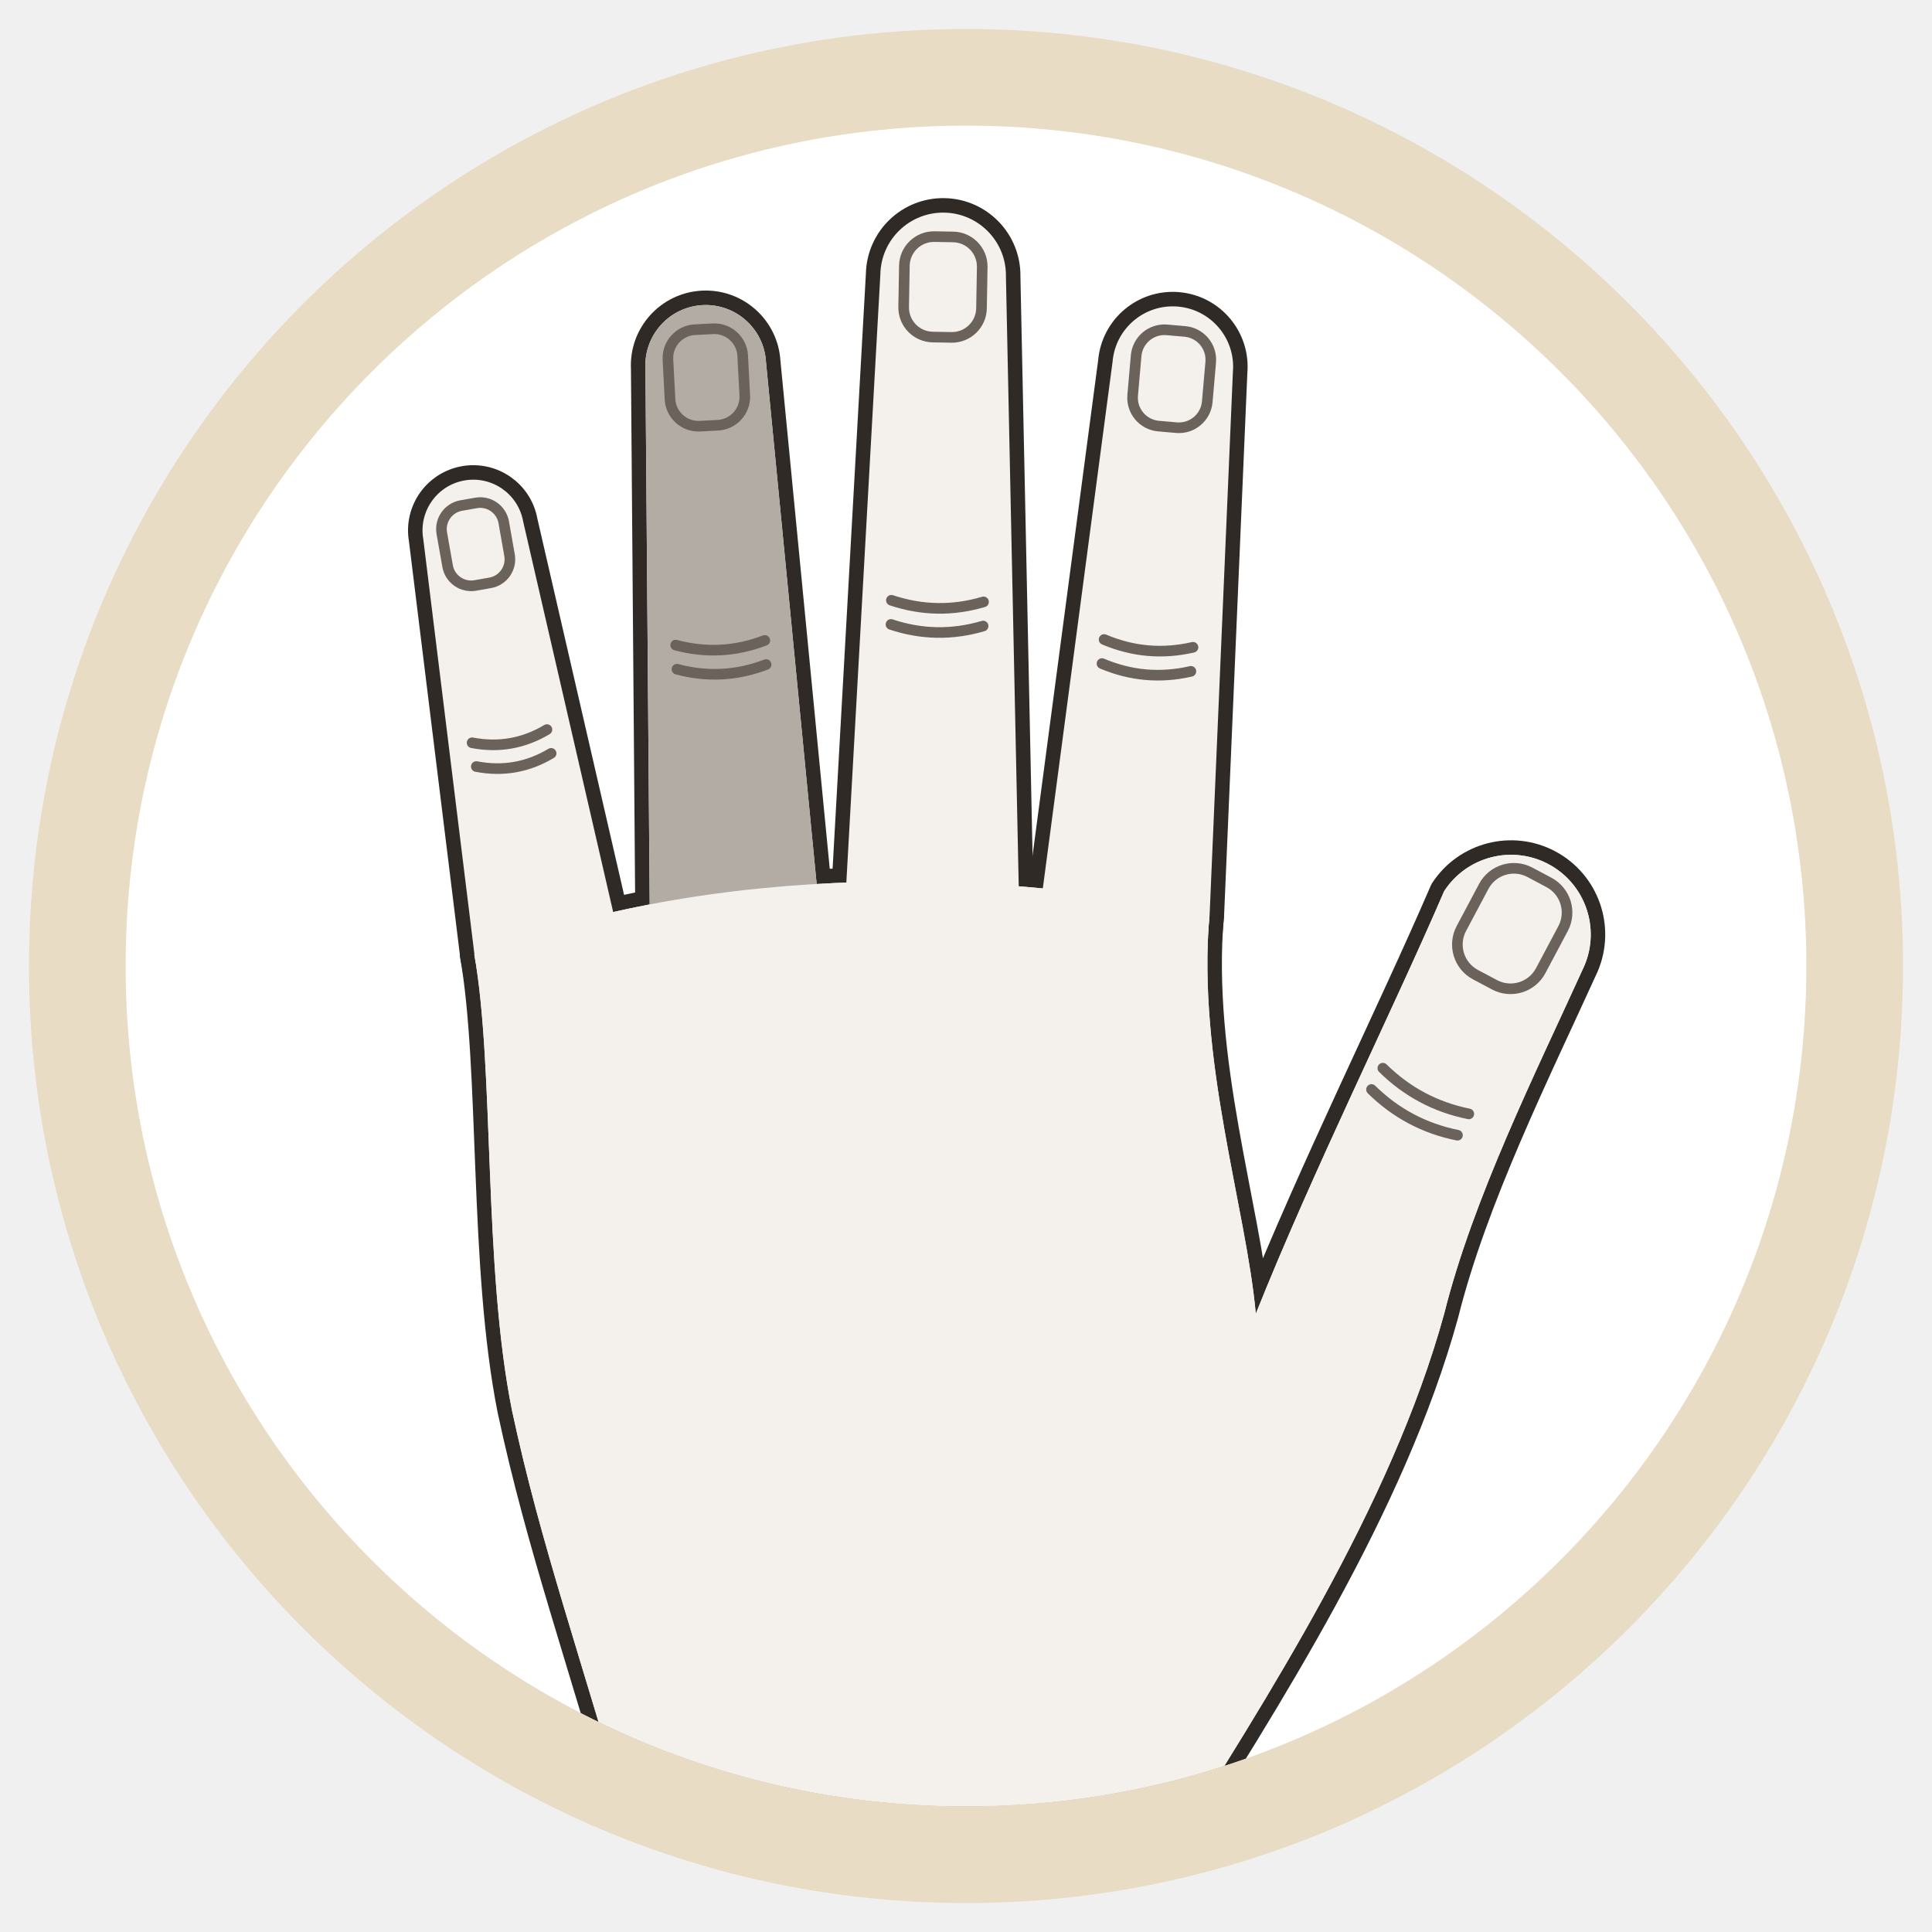
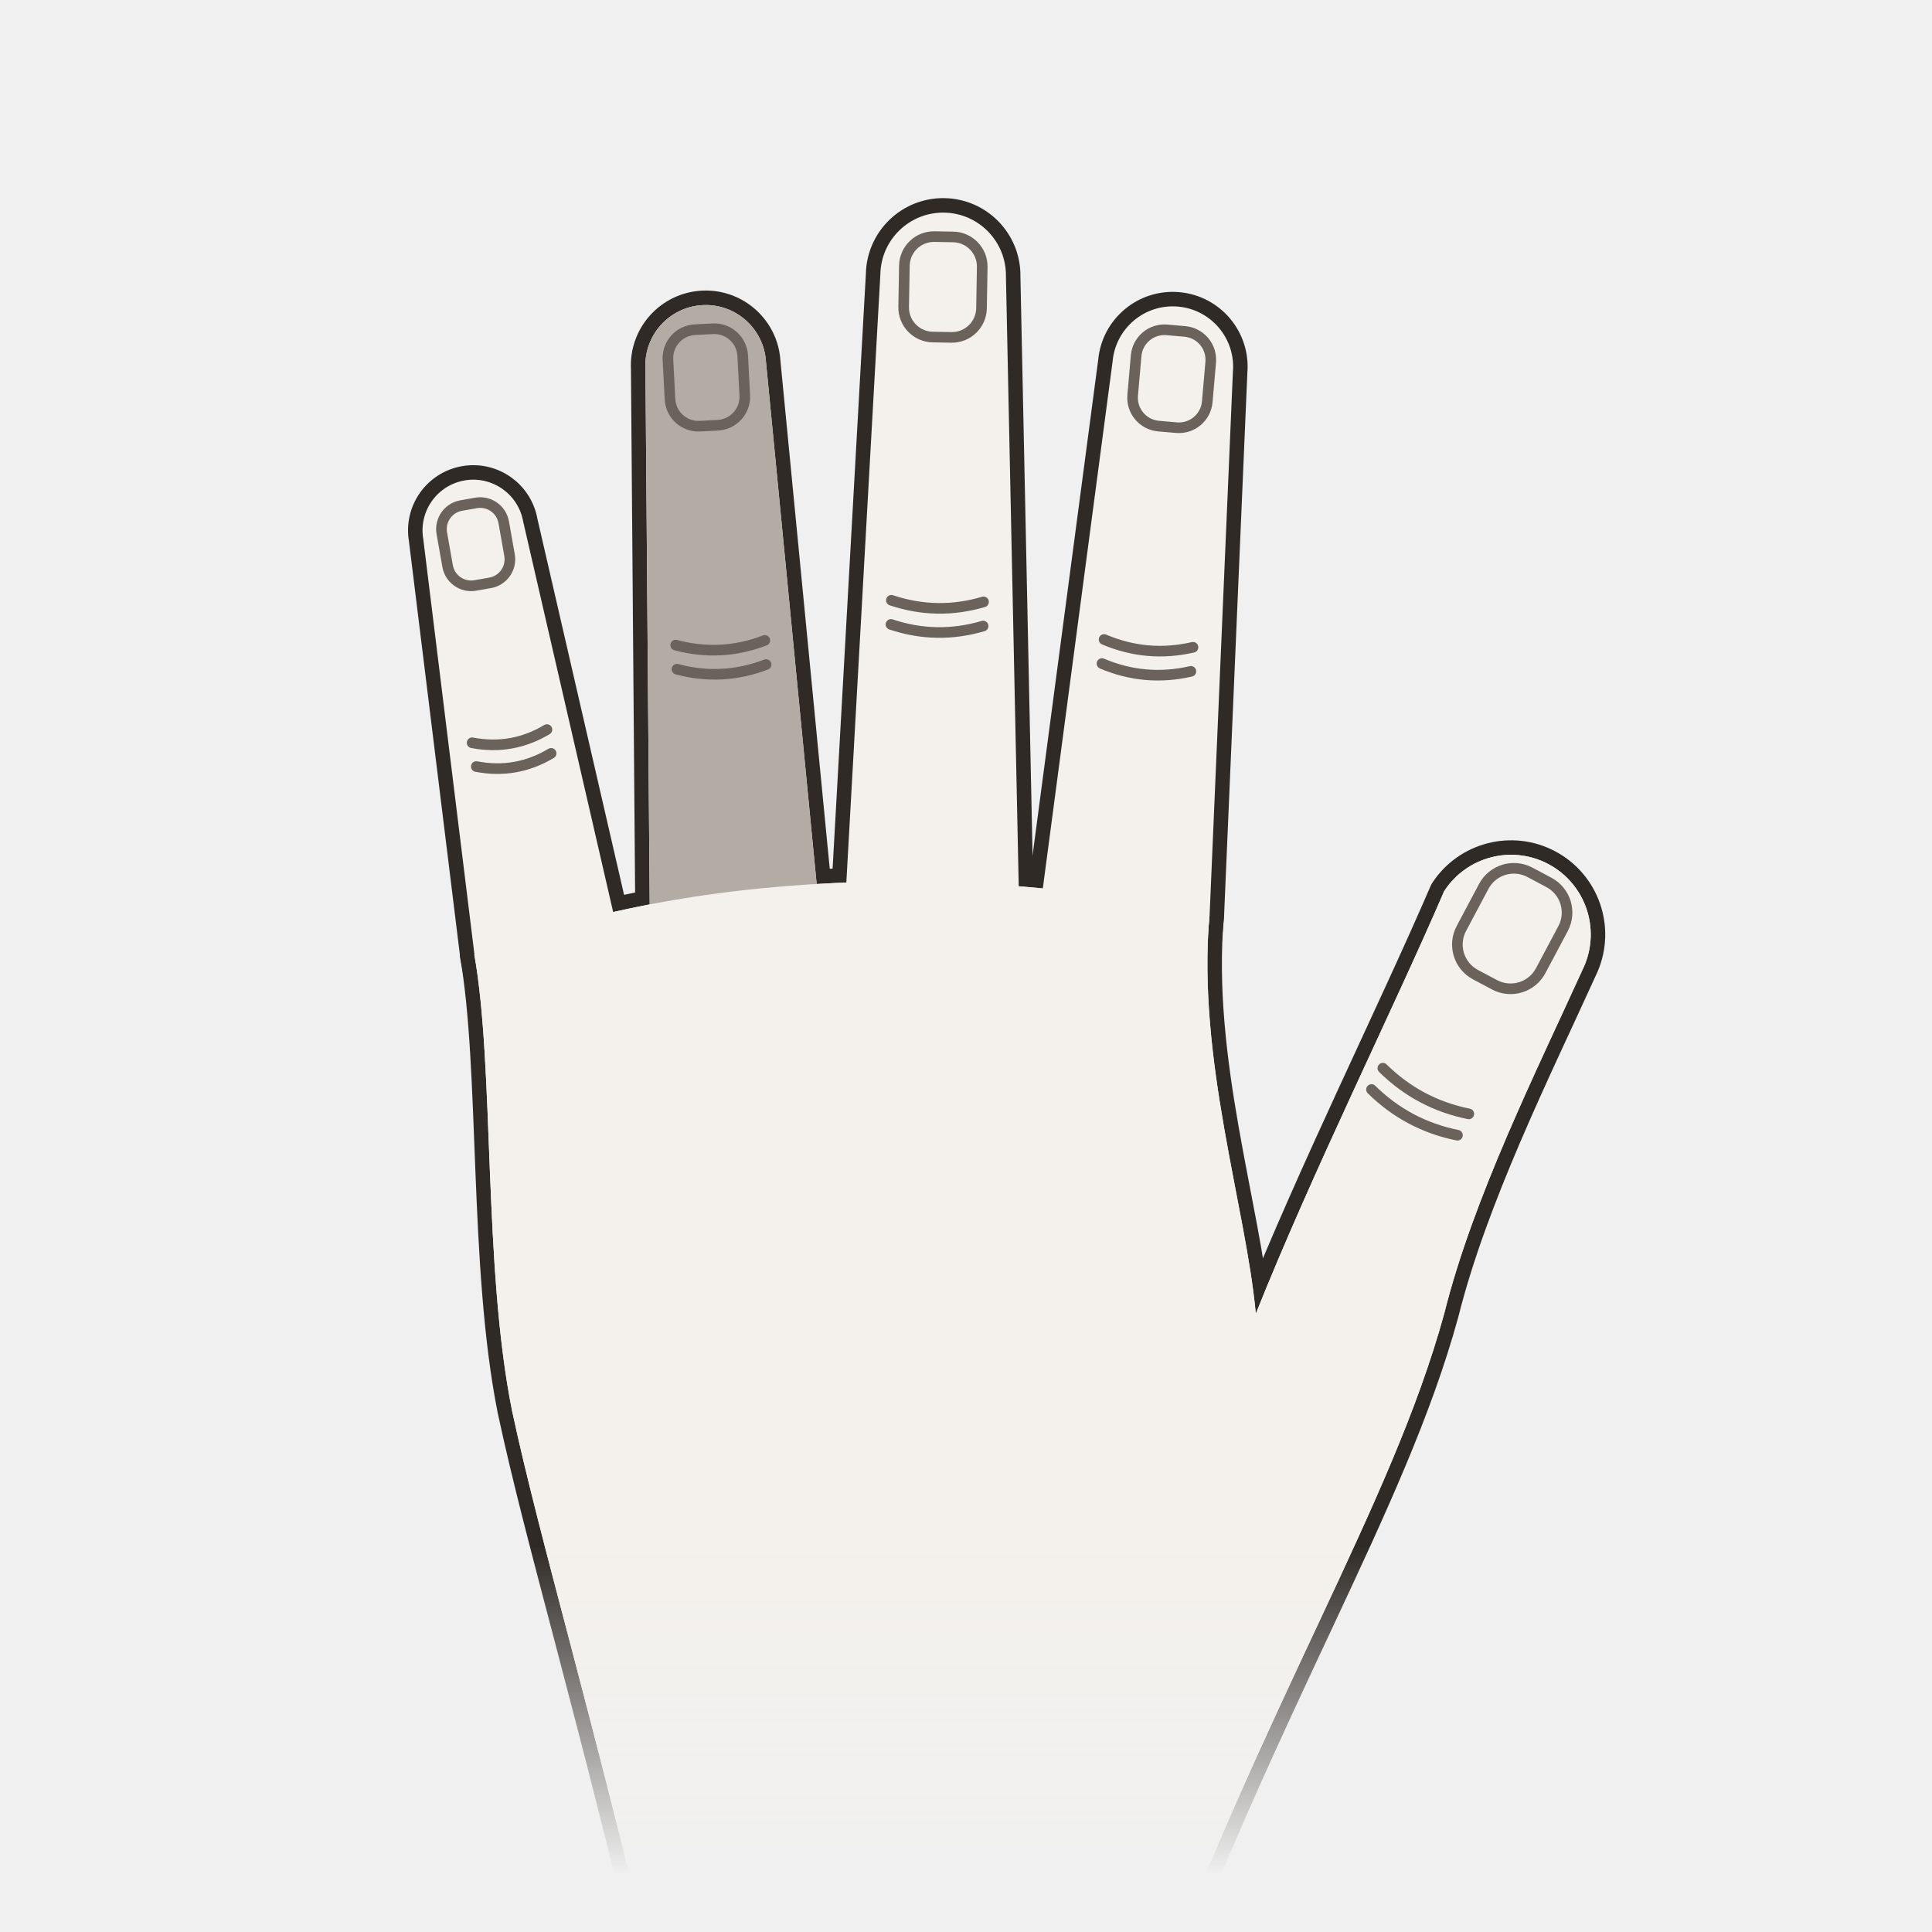
<svg xmlns="http://www.w3.org/2000/svg" viewBox="0 0 400 400" width="400" height="400">
  <defs>
-     <clipPath id="inside">
-       <circle cx="200" cy="200" r="174" />
-     </clipPath>
    <clipPath id="thumb">
      <path d="M140,272 Q120,290 98,294 L20,310 L20,120 L145,120 L143,190 Z" />
    </clipPath>
+     <linearGradient id="wrist" x1="0" y1="0" x2="0" y2="400" gradientUnits="userSpaceOnUse">
+       <stop offset="0.8" stop-color="#fff" />
+       <stop offset="0.97" stop-color="#fff" stop-opacity="0" />
+     </linearGradient>
+     <mask id="fade" maskUnits="userSpaceOnUse" x="0" y="0" width="400" height="400">
+       <rect width="400" height="400" fill="url(#wrist)" />
+     </mask>
  </defs>
-   <circle cx="200" cy="200" r="174" fill="#fff" />
-   <g clip-path="url(#inside)" transform="translate(400 0) scale(-1 1)">
-     <g stroke="#2f2a26" stroke-width="6" stroke-linejoin="round" fill="#2f2a26">
-       <path d="M158,384 C138,352 112,312 101,272 C95,248 82,222 72,200 A16.5,16.5 0 0 1 101,184.5 C112,210 128,242 140,272 C142,250 152.2,219.4 149.6,189.5 C190,180 252,178 301.8,197.6 C297.6,221.2 300,262 294,292 C288,320 280,342 268,384 Z" />
-       <path d="M-17.5,40 L-17.5,0 L-12.5,-112.5 A12.5,12.5 0 0 1 12.5,-112.5 L17.5,0 L17.5,40 Z" transform="translate(167 188) rotate(-5)" />
-       <path d="M-18,40 L-18,0 L-13,-130 A13,13 0 0 1 13,-130 L18,0 L18,40 Z" transform="translate(207 187) rotate(-1)" />
-       <path d="M-17.5,40 L-17.5,0 L-12.5,-112.5 A12.5,12.5 0 0 1 12.5,-112.5 L17.5,0 L17.5,40 Z" transform="translate(248 188) rotate(3)" />
-       <path d="M-15,40 L-15,0 L-10.5,-86.5 A10.5,10.5 0 0 1 10.5,-86.5 L15,0 L15,40 Z" transform="translate(287 195) rotate(10)" />
-     </g>
-     <g fill="#f4f1ec">
-       <path d="M158,384 C138,352 112,312 101,272 C95,248 82,222 72,200 A16.5,16.5 0 0 1 101,184.5 C112,210 128,242 140,272 C142,250 152.2,219.4 149.6,189.5 C190,180 252,178 301.8,197.6 C297.6,221.2 300,262 294,292 C288,320 280,342 268,384 Z" />
-       <path d="M-17.5,40 L-17.5,0 L-12.5,-112.5 A12.5,12.5 0 0 1 12.5,-112.5 L17.5,0 L17.5,40 Z" transform="translate(167 188) rotate(-5)" />
-       <path d="M-18,40 L-18,0 L-13,-130 A13,13 0 0 1 13,-130 L18,0 L18,40 Z" transform="translate(207 187) rotate(-1)" />
-       <path d="M-17.5,40 L-17.5,0 L-12.5,-112.5 A12.5,12.5 0 0 1 12.5,-112.5 L17.5,0 L17.5,40 Z" transform="translate(248 188) rotate(3)" />
-       <path d="M-15,40 L-15,0 L-10.5,-86.5 A10.5,10.5 0 0 1 10.5,-86.5 L15,0 L15,40 Z" transform="translate(287 195) rotate(10)" />
-     </g>
-     <path d="M-17.5,40 L-17.5,0 L-12.5,-112.5 A12.5,12.5 0 0 1 12.5,-112.5 L17.5,0 L17.5,40 Z" transform="translate(248 188) rotate(3)" fill="#b3aca4" />
-     <path d="M158,384 C138,352 112,312 101,272 C95,248 82,222 72,200 A16.5,16.5 0 0 1 101,184.5 C112,210 128,242 140,272 C142,250 152.2,219.4 149.6,189.5 C190,180 252,178 301.8,197.6 C297.6,221.2 300,262 294,292 C288,320 280,342 268,384 Z" fill="#f4f1ec" />
-     <g fill="none" stroke="#6b625b" stroke-width="2.2" stroke-linecap="round">
-       <rect x="-7.75" y="-120" width="15.5" height="20" rx="5.89" transform="translate(167 188) rotate(-5)" />
-       <rect x="-8.06" y="-138" width="16.12" height="20.8" rx="6.126" transform="translate(207 187) rotate(-1)" />
-       <rect x="-7.75" y="-120" width="15.5" height="20" rx="5.89" transform="translate(248 188) rotate(3)" />
-       <rect x="-6.51" y="-92" width="13.02" height="16.8" rx="4.948" transform="translate(287 195) rotate(10)" />
-       <rect x="-9.3" y="-91" width="18.6" height="24" rx="7.068" transform="translate(124 262) rotate(-28)" />
-       <path d="M-9.24,-55 Q0,-52 9.24,-55 M-9.24,-50 Q0,-47 9.24,-50" transform="translate(167 188) rotate(-5)" />
-       <path d="M-9.54,-62.56 Q0,-59.56 9.54,-62.56 M-9.54,-57.56 Q0,-54.56 9.54,-57.56" transform="translate(207 187) rotate(-1)" />
-       <path d="M-9.24,-55 Q0,-52 9.24,-55 M-9.24,-50 Q0,-47 9.24,-50" transform="translate(248 188) rotate(3)" />
-       <path d="M-7.866,-43.24 Q0,-40.24 7.866,-43.24 M-7.866,-38.24 Q0,-35.24 7.866,-38.24" transform="translate(287 195) rotate(10)" />
-       <path d="M-10.08,-40.9 Q0,-37.9 10.08,-40.9 M-10.08,-35.9 Q0,-32.9 10.08,-35.9" transform="translate(124 262) rotate(-28)" />
+   <g mask="url(#fade)">
+     <g transform="translate(400 0) scale(-1 1)">
+       <g stroke="#2f2a26" stroke-width="6" stroke-linejoin="round" fill="#2f2a26">
+         <path d="M163,420 C138,352 112,312 101,272 C95,248 82,222 72,200 A16.5,16.5 0 0 1 101,184.5 C112,210 128,242 140,272 C142,250 152.2,219.4 149.6,189.5 C190,180 252,178 301.8,197.6 C297.6,221.2 300,262 294,292 C288,320 278,352 262,420 Z" />
+         <path d="M-17.5,40 L-17.5,0 L-12.5,-112.5 A12.5,12.5 0 0 1 12.5,-112.5 L17.5,0 L17.5,40 Z" transform="translate(167 188) rotate(-5)" />
+         <path d="M-18,40 L-18,0 L-13,-130 A13,13 0 0 1 13,-130 L18,0 L18,40 Z" transform="translate(207 187) rotate(-1)" />
+         <path d="M-17.5,40 L-17.5,0 L-12.5,-112.5 A12.5,12.5 0 0 1 12.5,-112.5 L17.5,0 L17.5,40 Z" transform="translate(248 188) rotate(3)" />
+         <path d="M-15,40 L-15,0 L-10.5,-86.5 A10.5,10.5 0 0 1 10.5,-86.5 L15,0 L15,40 Z" transform="translate(287 195) rotate(10)" />
+       </g>
+       <g fill="#f4f1ec">
+         <path d="M163,420 C138,352 112,312 101,272 C95,248 82,222 72,200 A16.5,16.5 0 0 1 101,184.5 C112,210 128,242 140,272 C142,250 152.2,219.4 149.6,189.5 C190,180 252,178 301.8,197.6 C297.6,221.2 300,262 294,292 C288,320 278,352 262,420 Z" />
+         <path d="M-17.5,40 L-17.5,0 L-12.5,-112.5 A12.5,12.5 0 0 1 12.5,-112.5 L17.5,0 L17.5,40 Z" transform="translate(167 188) rotate(-5)" />
+         <path d="M-18,40 L-18,0 L-13,-130 A13,13 0 0 1 13,-130 L18,0 L18,40 Z" transform="translate(207 187) rotate(-1)" />
+         <path d="M-17.5,40 L-17.5,0 L-12.5,-112.5 A12.5,12.5 0 0 1 12.5,-112.5 L17.5,0 L17.5,40 Z" transform="translate(248 188) rotate(3)" />
+         <path d="M-15,40 L-15,0 L-10.5,-86.5 A10.5,10.5 0 0 1 10.5,-86.5 L15,0 L15,40 Z" transform="translate(287 195) rotate(10)" />
+       </g>
+       <path d="M-17.5,40 L-17.5,0 L-12.5,-112.5 A12.5,12.5 0 0 1 12.5,-112.5 L17.5,0 L17.5,40 Z" transform="translate(248 188) rotate(3)" fill="#b3aca4" />
+       <path d="M163,420 C138,352 112,312 101,272 C95,248 82,222 72,200 A16.5,16.5 0 0 1 101,184.5 C112,210 128,242 140,272 C142,250 152.2,219.4 149.6,189.5 C190,180 252,178 301.8,197.6 C297.6,221.2 300,262 294,292 C288,320 278,352 262,420 Z" fill="#f4f1ec" />
+       <g fill="none" stroke="#6b625b" stroke-width="2.2" stroke-linecap="round">
+         <rect x="-7.75" y="-120" width="15.5" height="20" rx="5.89" transform="translate(167 188) rotate(-5)" />
+         <rect x="-8.06" y="-138" width="16.12" height="20.8" rx="6.126" transform="translate(207 187) rotate(-1)" />
+         <rect x="-7.75" y="-120" width="15.5" height="20" rx="5.89" transform="translate(248 188) rotate(3)" />
+         <rect x="-6.51" y="-92" width="13.02" height="16.8" rx="4.948" transform="translate(287 195) rotate(10)" />
+         <rect x="-9.3" y="-91" width="18.6" height="24" rx="7.068" transform="translate(124 262) rotate(-28)" />
+         <path d="M-9.24,-55 Q0,-52 9.24,-55 M-9.24,-50 Q0,-47 9.24,-50" transform="translate(167 188) rotate(-5)" />
+         <path d="M-9.54,-62.56 Q0,-59.56 9.54,-62.56 M-9.54,-57.56 Q0,-54.56 9.54,-57.56" transform="translate(207 187) rotate(-1)" />
+         <path d="M-9.24,-55 Q0,-52 9.24,-55 M-9.24,-50 Q0,-47 9.24,-50" transform="translate(248 188) rotate(3)" />
+         <path d="M-7.866,-43.24 Q0,-40.24 7.866,-43.24 M-7.866,-38.24 Q0,-35.24 7.866,-38.24" transform="translate(287 195) rotate(10)" />
+         <path d="M-10.08,-40.9 Q0,-37.9 10.08,-40.9 M-10.08,-35.9 Q0,-32.9 10.08,-35.9" transform="translate(124 262) rotate(-28)" />
+       </g>
    </g>
  </g>
-   <circle cx="200" cy="200" r="184" fill="none" stroke="#e8dcc4" stroke-width="20" />
</svg>
